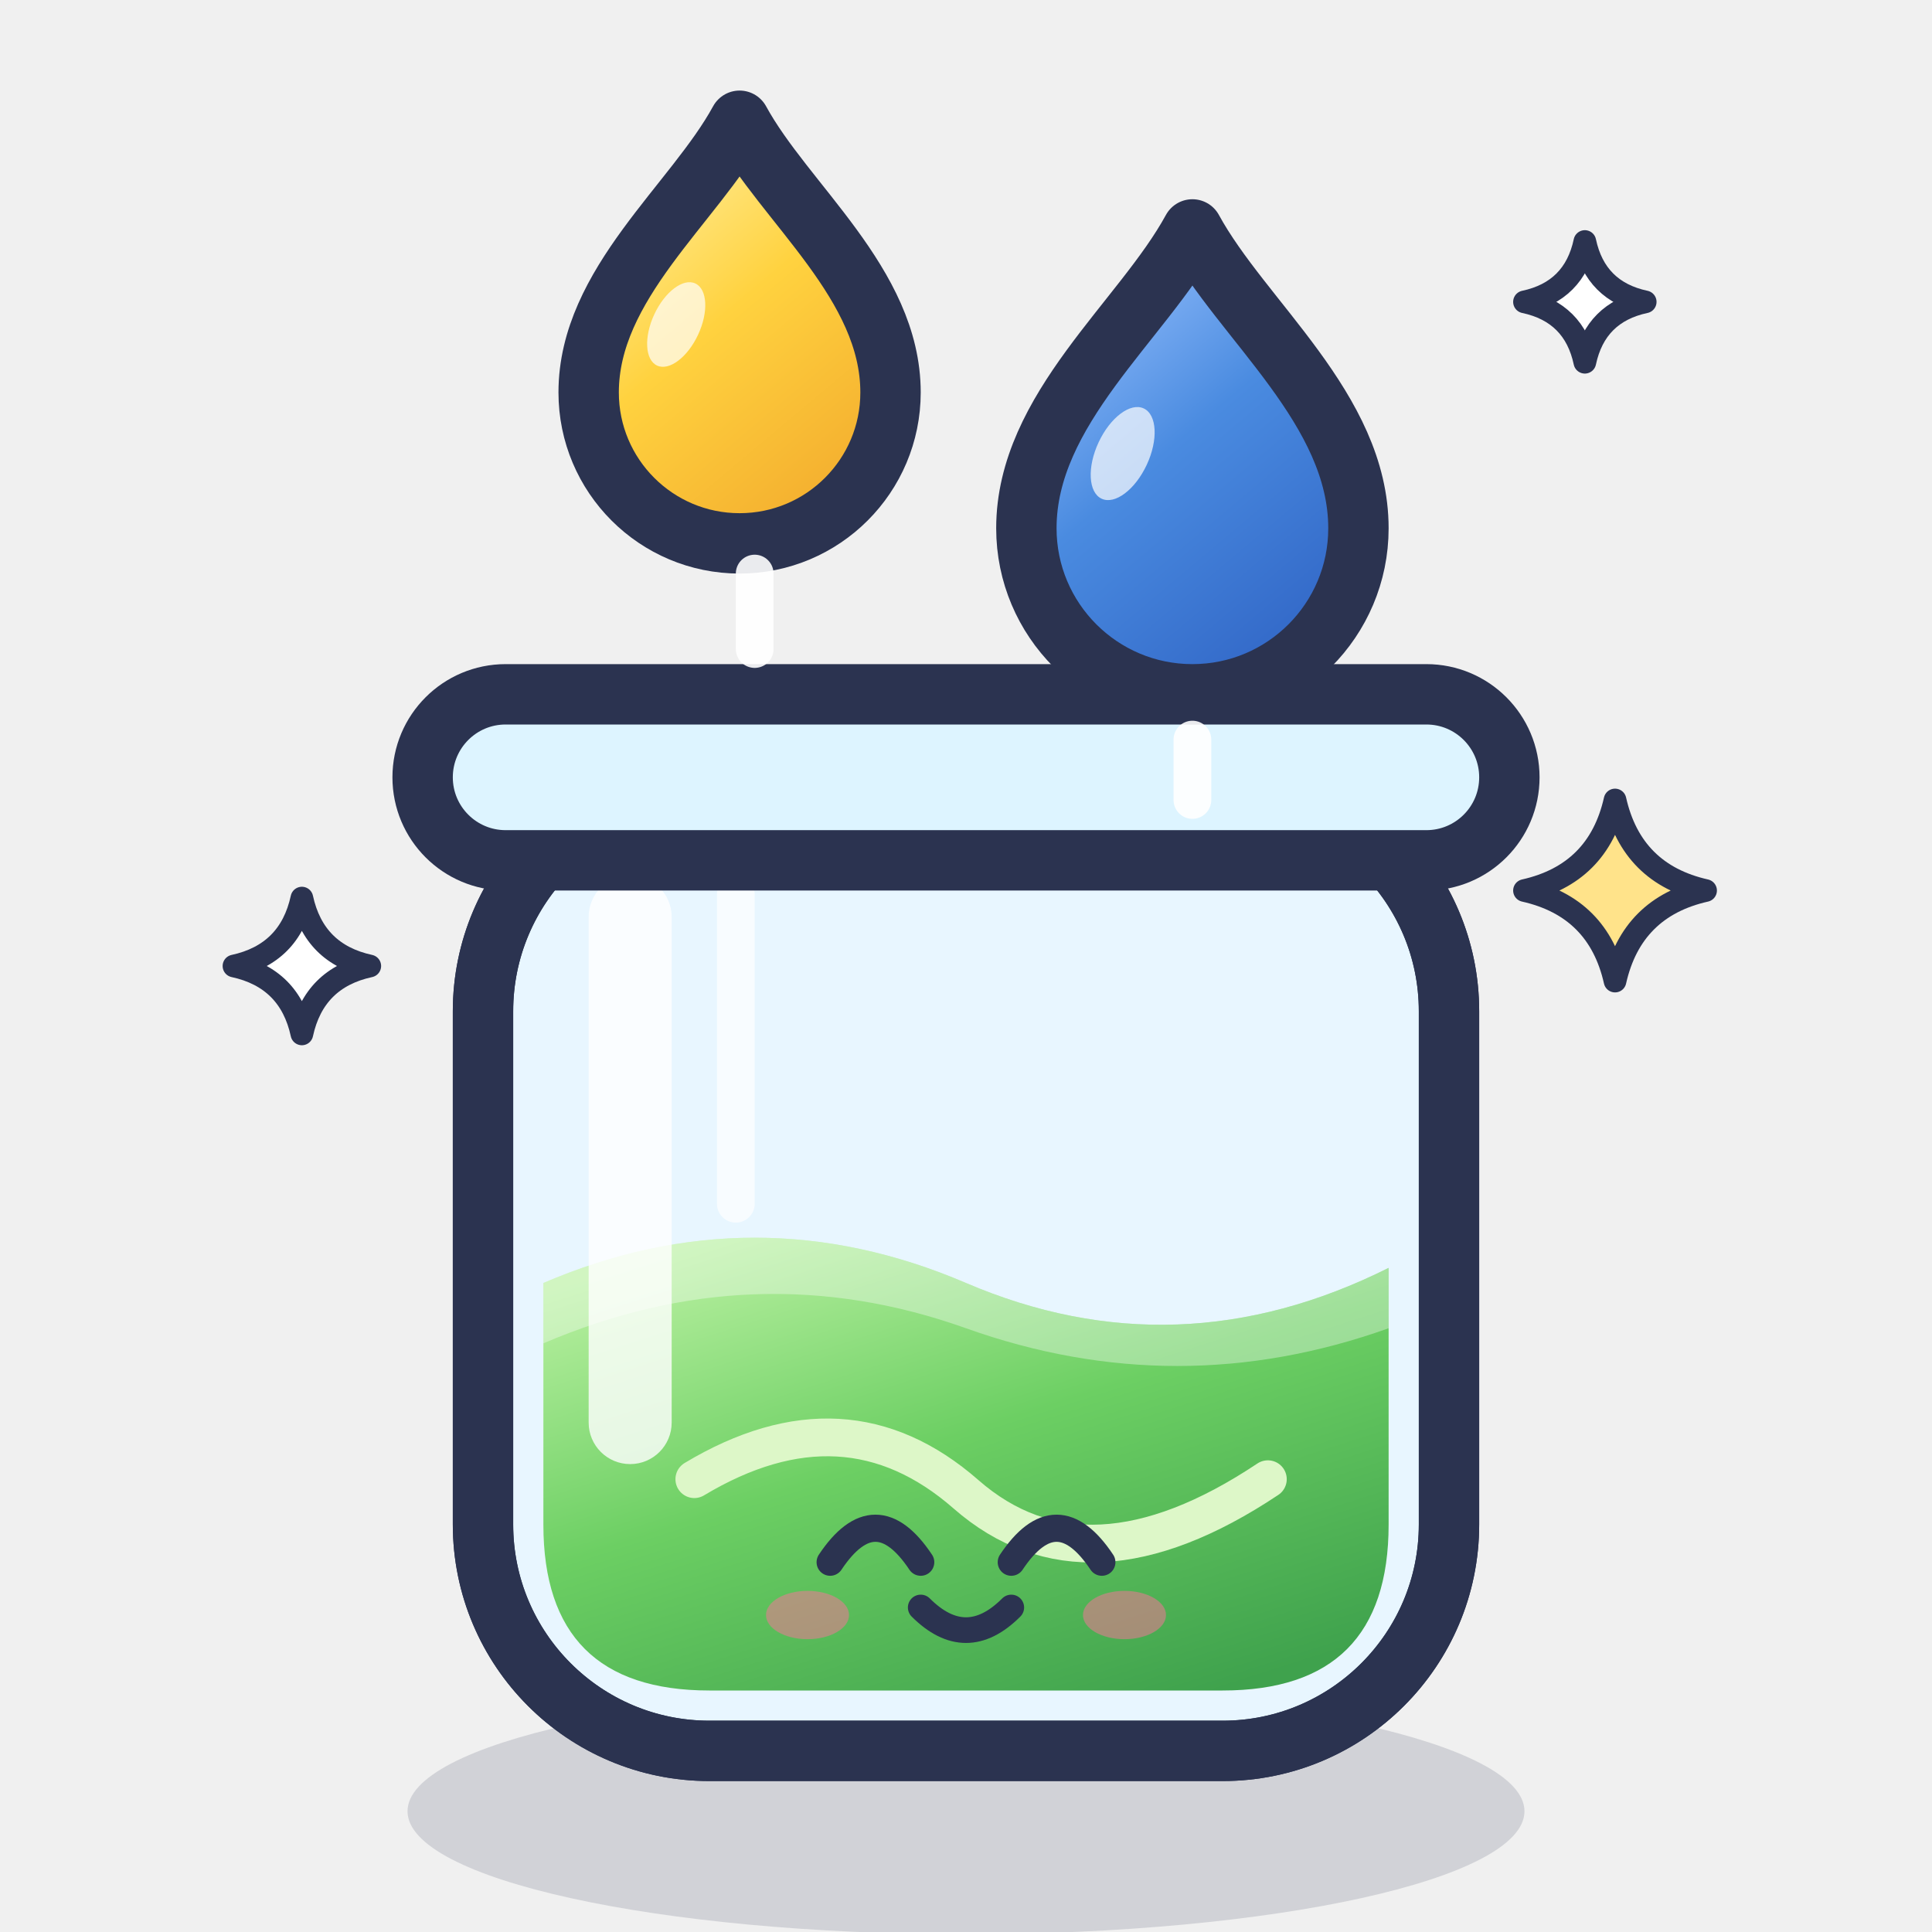
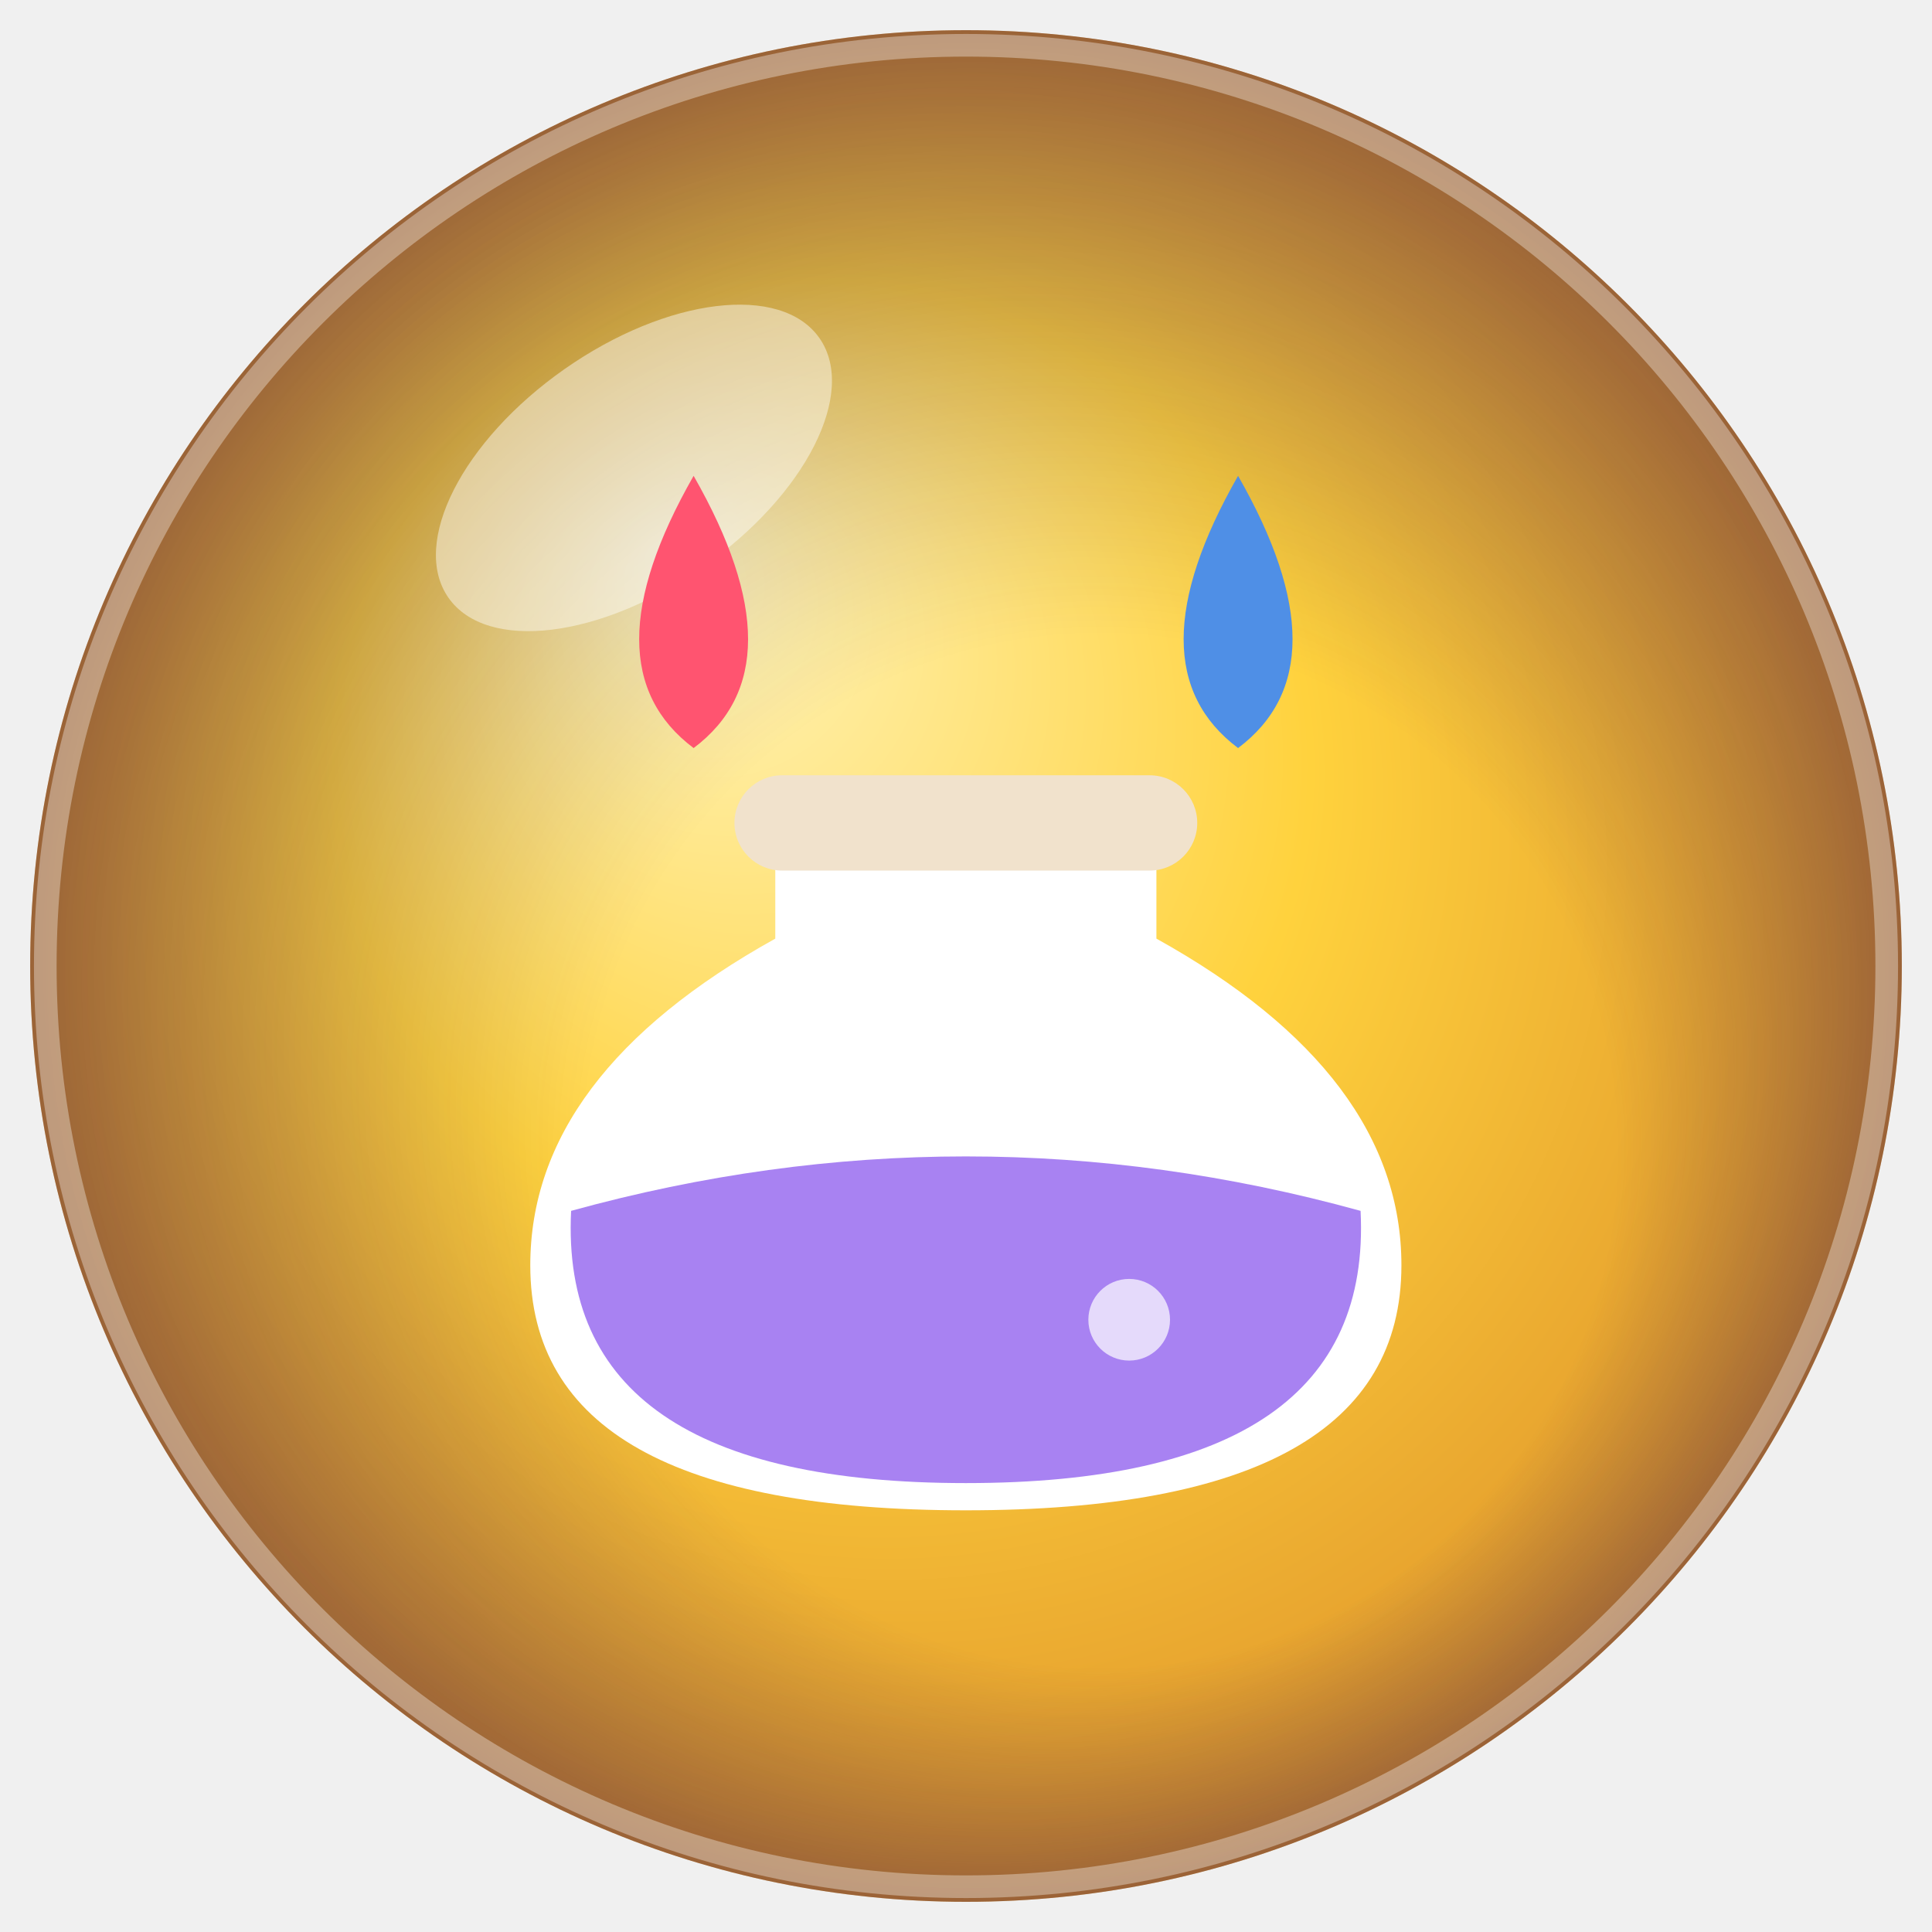
<svg xmlns="http://www.w3.org/2000/svg" width="256" height="256" viewBox="0 0 256 256">
  <defs>
-     <linearGradient id="g_amarillo" x1="0.2" y1="0" x2="0.8" y2="1">
-       <stop offset="0" stop-color="#FFF1A6" />
-       <stop offset="0.45" stop-color="#FFD23F" />
-       <stop offset="1" stop-color="#F2A92C" />
-     </linearGradient>
-     <linearGradient id="g_azul" x1="0.2" y1="0" x2="0.8" y2="1">
-       <stop offset="0" stop-color="#9CC4FF" />
-       <stop offset="0.45" stop-color="#4A8BE0" />
-       <stop offset="1" stop-color="#2F63C4" />
-     </linearGradient>
-     <linearGradient id="g_verde" x1="0.2" y1="0" x2="0.8" y2="1">
-       <stop offset="0" stop-color="#B8F0A0" />
-       <stop offset="0.45" stop-color="#6CCF63" />
-       <stop offset="1" stop-color="#3FA24D" />
-     </linearGradient>
+     <radialGradient id="g_esfera" cx="50%" cy="50%" r="50%" fx="34%" fy="28%">
+       <stop offset="0" stop-color="#fff6c2" />
+       <stop offset=".52" stop-color="#ffd23d" />
+       <stop offset="1" stop-color="#e0952a" />
+     </radialGradient>
+     <radialGradient id="g_volumen" cx="50%" cy="50%" r="50%" fx="66%" fy="72%">
+       <stop offset=".55" stop-color="#28104e" stop-opacity="0" />
+       <stop offset="1" stop-color="#28104e" stop-opacity=".38" />
+     </radialGradient>
  </defs>
-   <ellipse cx="128" cy="240" rx="74" ry="16.3" fill="#2B3350" opacity="0.16" />
-   <rect x="64" y="104" width="128" height="128" rx="30" fill="#E8F6FF" stroke="#2B3350" stroke-width="8" />
-   <path d="M72 170 Q100 158 128 170 T184 168 L184 202 Q184 224 162 224 L94 224 Q72 224 72 202 Z" fill="url(#g_verde)" />
-   <path d="M72 170 Q100 158 128 170 T184 168 L184 176 Q156 186 128 176 T72 178 Z" fill="#FFFFFF" opacity="0.35" />
-   <path d="M92 196 Q112 184 128 198 T168 196" fill="none" stroke="#DDF7C8" stroke-width="5" stroke-linecap="round" />
-   <rect x="78" y="116" width="11" height="78" rx="5.5" fill="#FFFFFF" opacity="0.8" />
-   <rect x="95" y="116" width="5" height="46" rx="2.5" fill="#FFFFFF" opacity="0.7" />
-   <rect x="64" y="104" width="128" height="128" rx="30" fill="none" stroke="#2B3350" stroke-width="8" />
-   <rect x="56" y="92" width="144" height="22" rx="11" fill="#DDF4FF" stroke="#2B3350" stroke-width="8" />
-   <path d="M110.0 207.0 Q116.0 198.0 122.0 207.0" fill="none" stroke="#2B3350" stroke-width="3.6" stroke-linecap="round" />
-   <ellipse cx="107.0" cy="214.0" rx="5.5" ry="3.2" fill="#FF6F9C" opacity="0.5" />
-   <path d="M134.0 207.0 Q140.0 198.0 146.0 207.0" fill="none" stroke="#2B3350" stroke-width="3.6" stroke-linecap="round" />
-   <ellipse cx="149.0" cy="214.0" rx="5.5" ry="3.2" fill="#FF6F9C" opacity="0.5" />
-   <path d="M122.0 213.0 Q128.0 219.0 134.0 213.0" fill="none" stroke="#2B3350" stroke-width="3.4" stroke-linecap="round" />
-   <path d="M98 16.0 C104.0 27.0 118.0 37.6 118.0 52.0 A20 20 0 1 1 78.0 52.0 C78.0 37.6 92.0 27.0 98 16.0 Z" fill="url(#g_amarillo)" stroke="#2B3350" stroke-width="8" stroke-linejoin="round" />
-   <ellipse cx="89.6" cy="43.0" rx="3.2" ry="6.0" fill="#FFFFFF" opacity="0.7" transform="rotate(25 89.6 43.0)" />
-   <path d="M158 30.4 C164.6 42.5 180.0 54.2 180.0 70.0 A22 22 0 1 1 136.0 70.0 C136.0 54.2 151.4 42.5 158 30.4 Z" fill="url(#g_azul)" stroke="#2B3350" stroke-width="8" stroke-linejoin="round" />
-   <ellipse cx="148.76" cy="60.1" rx="3.52" ry="6.6" fill="#FFFFFF" opacity="0.7" transform="rotate(25 148.76 60.1)" />
-   <path d="M100 76 l0 10 M158 98 l0 8" stroke="#FFFFFF" stroke-width="5" stroke-linecap="round" opacity="0.9" />
-   <path d="M214 106 Q216.2 115.8 226 118 Q216.2 120.2 214 130 Q211.8 120.2 202 118 Q211.8 115.8 214 106 Z" fill="#FFE38A" stroke="#2B3350" stroke-width="3" stroke-linejoin="round" />
-   <path d="M40 119 Q41.6 126.4 49 128 Q41.6 129.6 40 137 Q38.4 129.6 31 128 Q38.4 126.4 40 119 Z" fill="#FFFFFF" stroke="#2B3350" stroke-width="3" stroke-linejoin="round" />
-   <path d="M210 32 Q211.4 38.6 218 40 Q211.4 41.4 210 48 Q208.6 41.4 202 40 Q208.6 38.6 210 32 Z" fill="#FFFFFF" stroke="#2B3350" stroke-width="3" stroke-linejoin="round" />
+   <circle cx="128" cy="128" r="124" fill="url(#g_esfera)" />
+   <circle cx="128" cy="128" r="124" fill="url(#g_volumen)" />
+   <ellipse cx="84" cy="62" rx="30" ry="16" fill="#fff" opacity=".45" transform="rotate(-35 84 62)" />
+   <circle cx="128" cy="128" r="122" fill="none" stroke="#fff" stroke-opacity=".35" stroke-width="3" />
+   <g transform="translate(37.8 37.8) scale(1.8036)">
+     <path d="M30 14 Q22 28 30 34 Q38 28 30 14 Z" fill="#ff5470" />
+     <path d="M70 14 Q62 28 70 34 Q78 28 70 14 Z" fill="#4f8fe6" />
+     <path d="M36 40 L64 40 L64 48 Q82 58 82 72 Q82 90 50 90 Q18 90 18 72 Q18 58 36 48 Z" fill="#fff" />
+     <path d="M21 68 Q50 60 79 68 Q80 88 50 88 Q20 88 21 68 Z" fill="#a882f2" />
+     <rect x="33" y="36" width="34" height="7" rx="3.5" fill="#f1e2cc" />
+     <ellipse cx="32" cy="58" rx="3" ry="7" fill="#fff" opacity=".7" transform="rotate(30 32 58)" />
+     <circle cx="62" cy="76" r="3" fill="#fff" opacity=".7" />
+   </g>
</svg>
